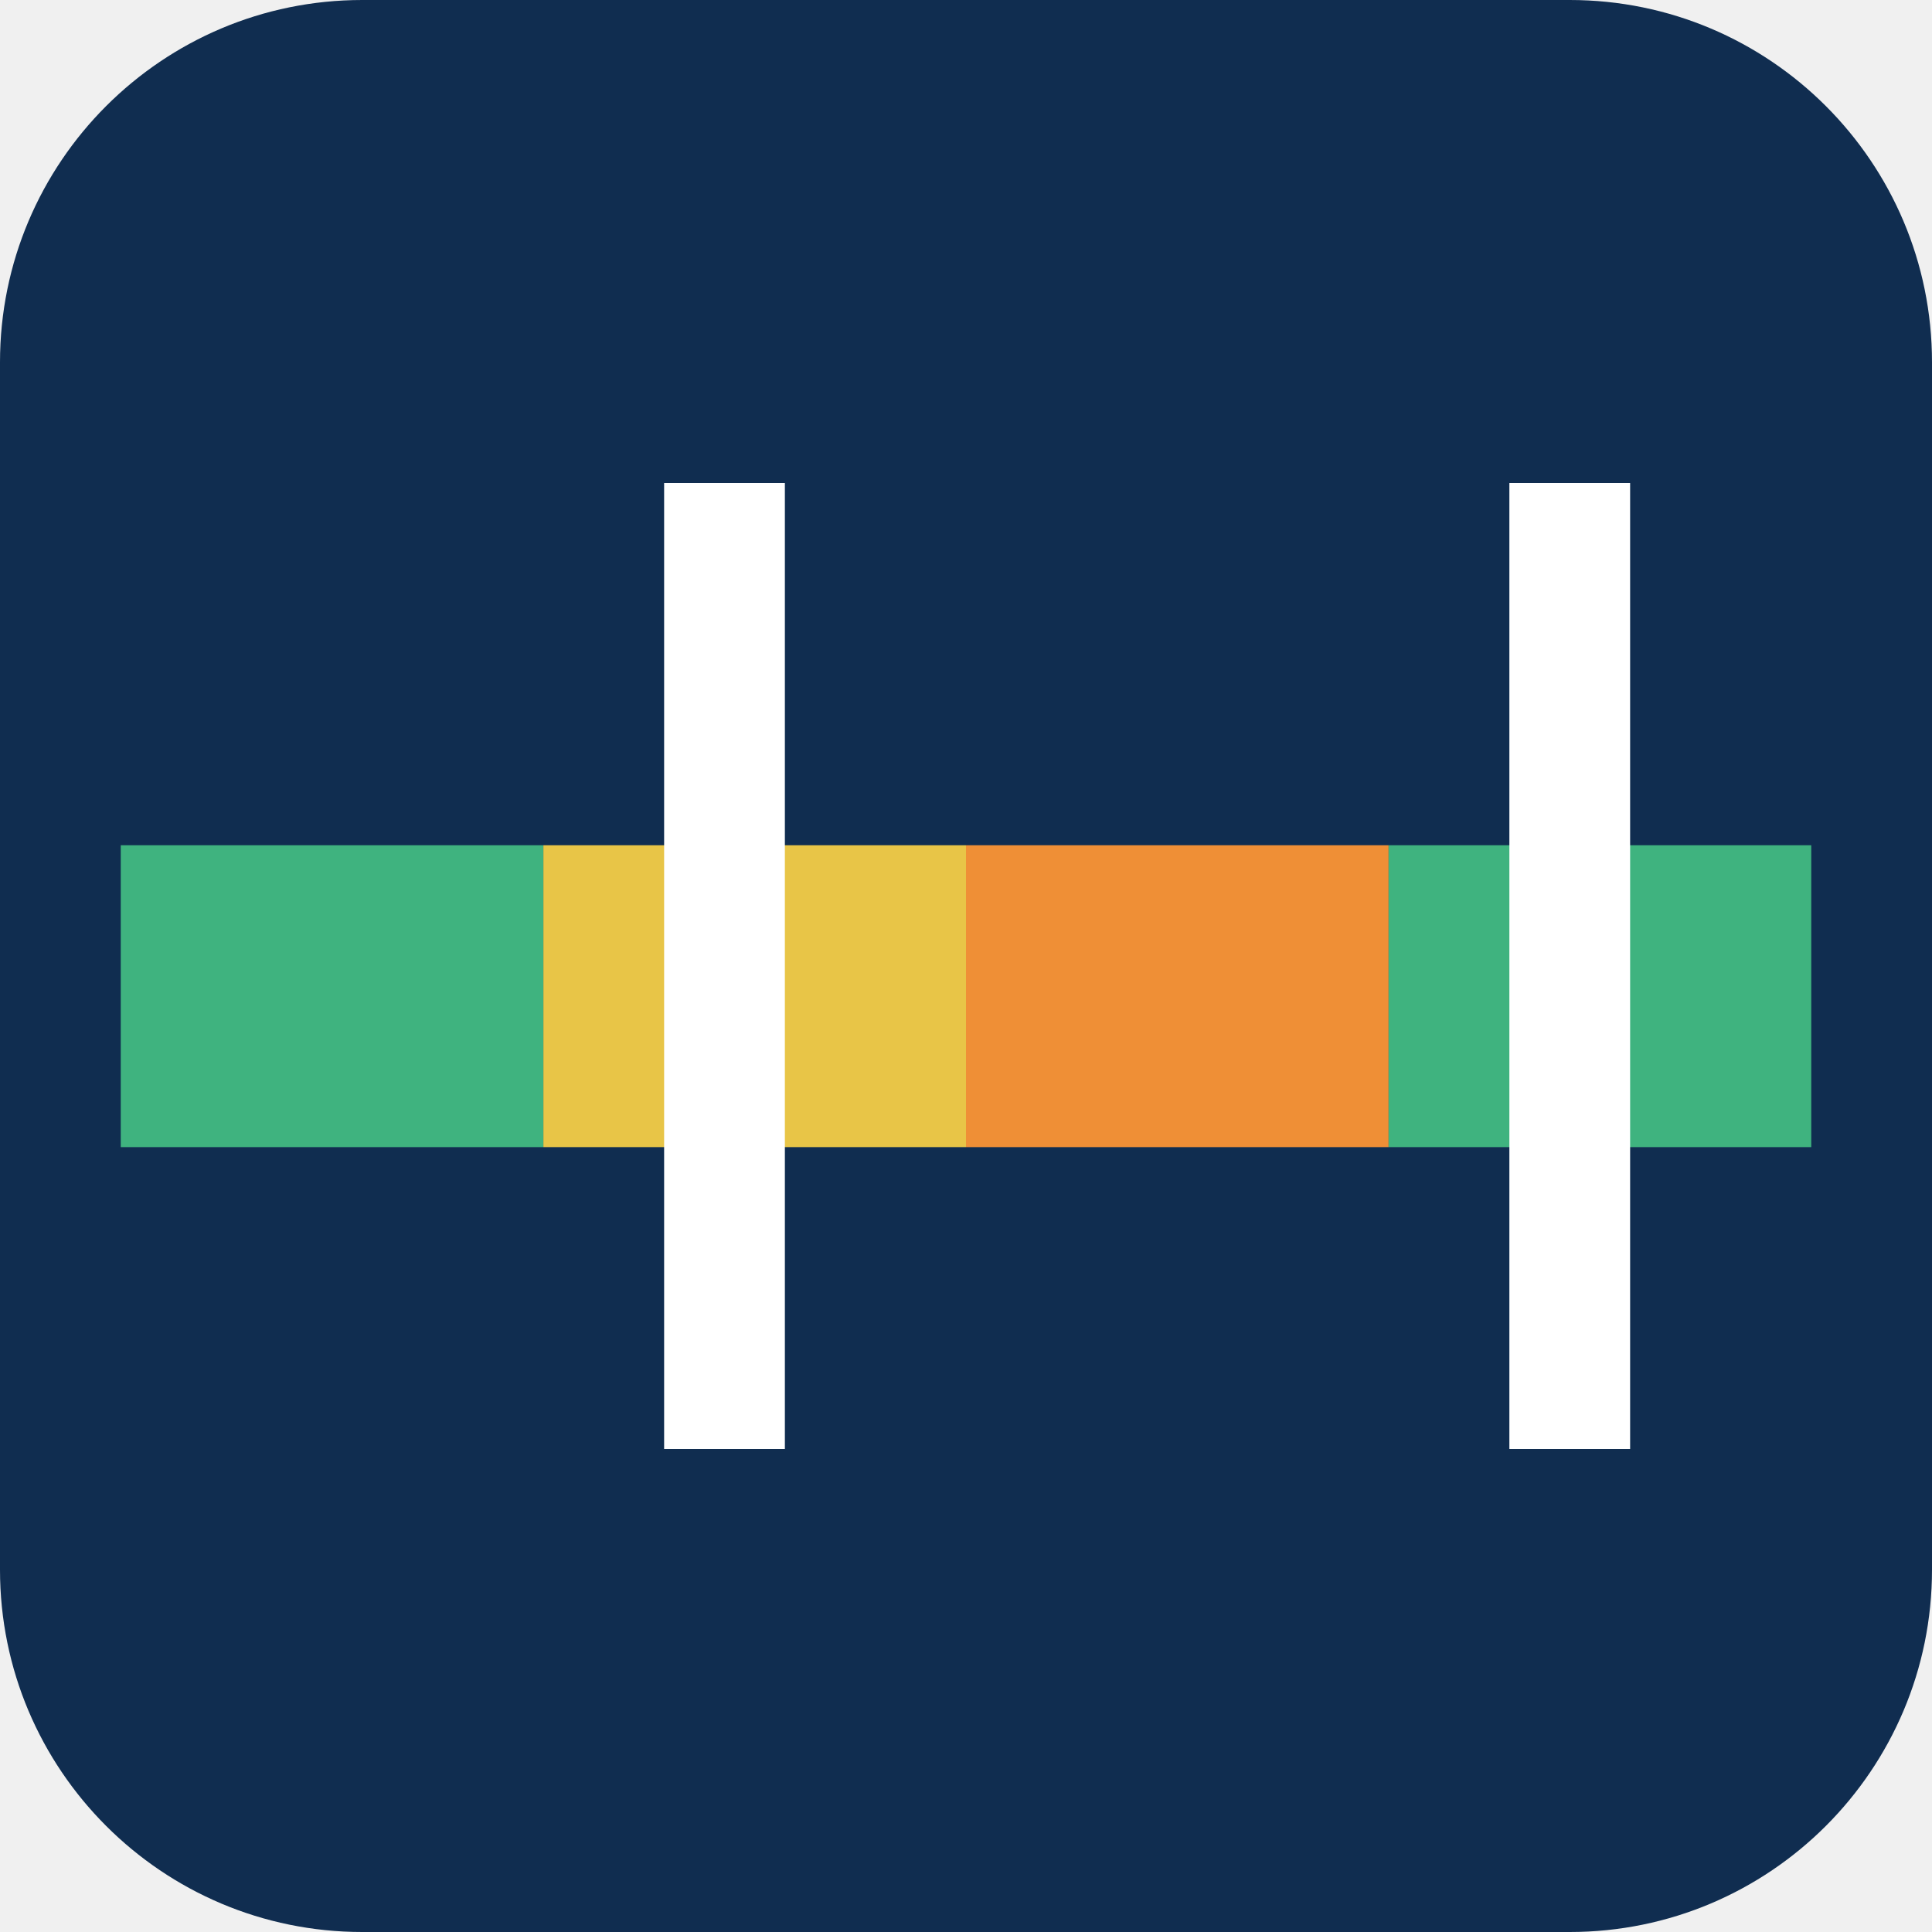
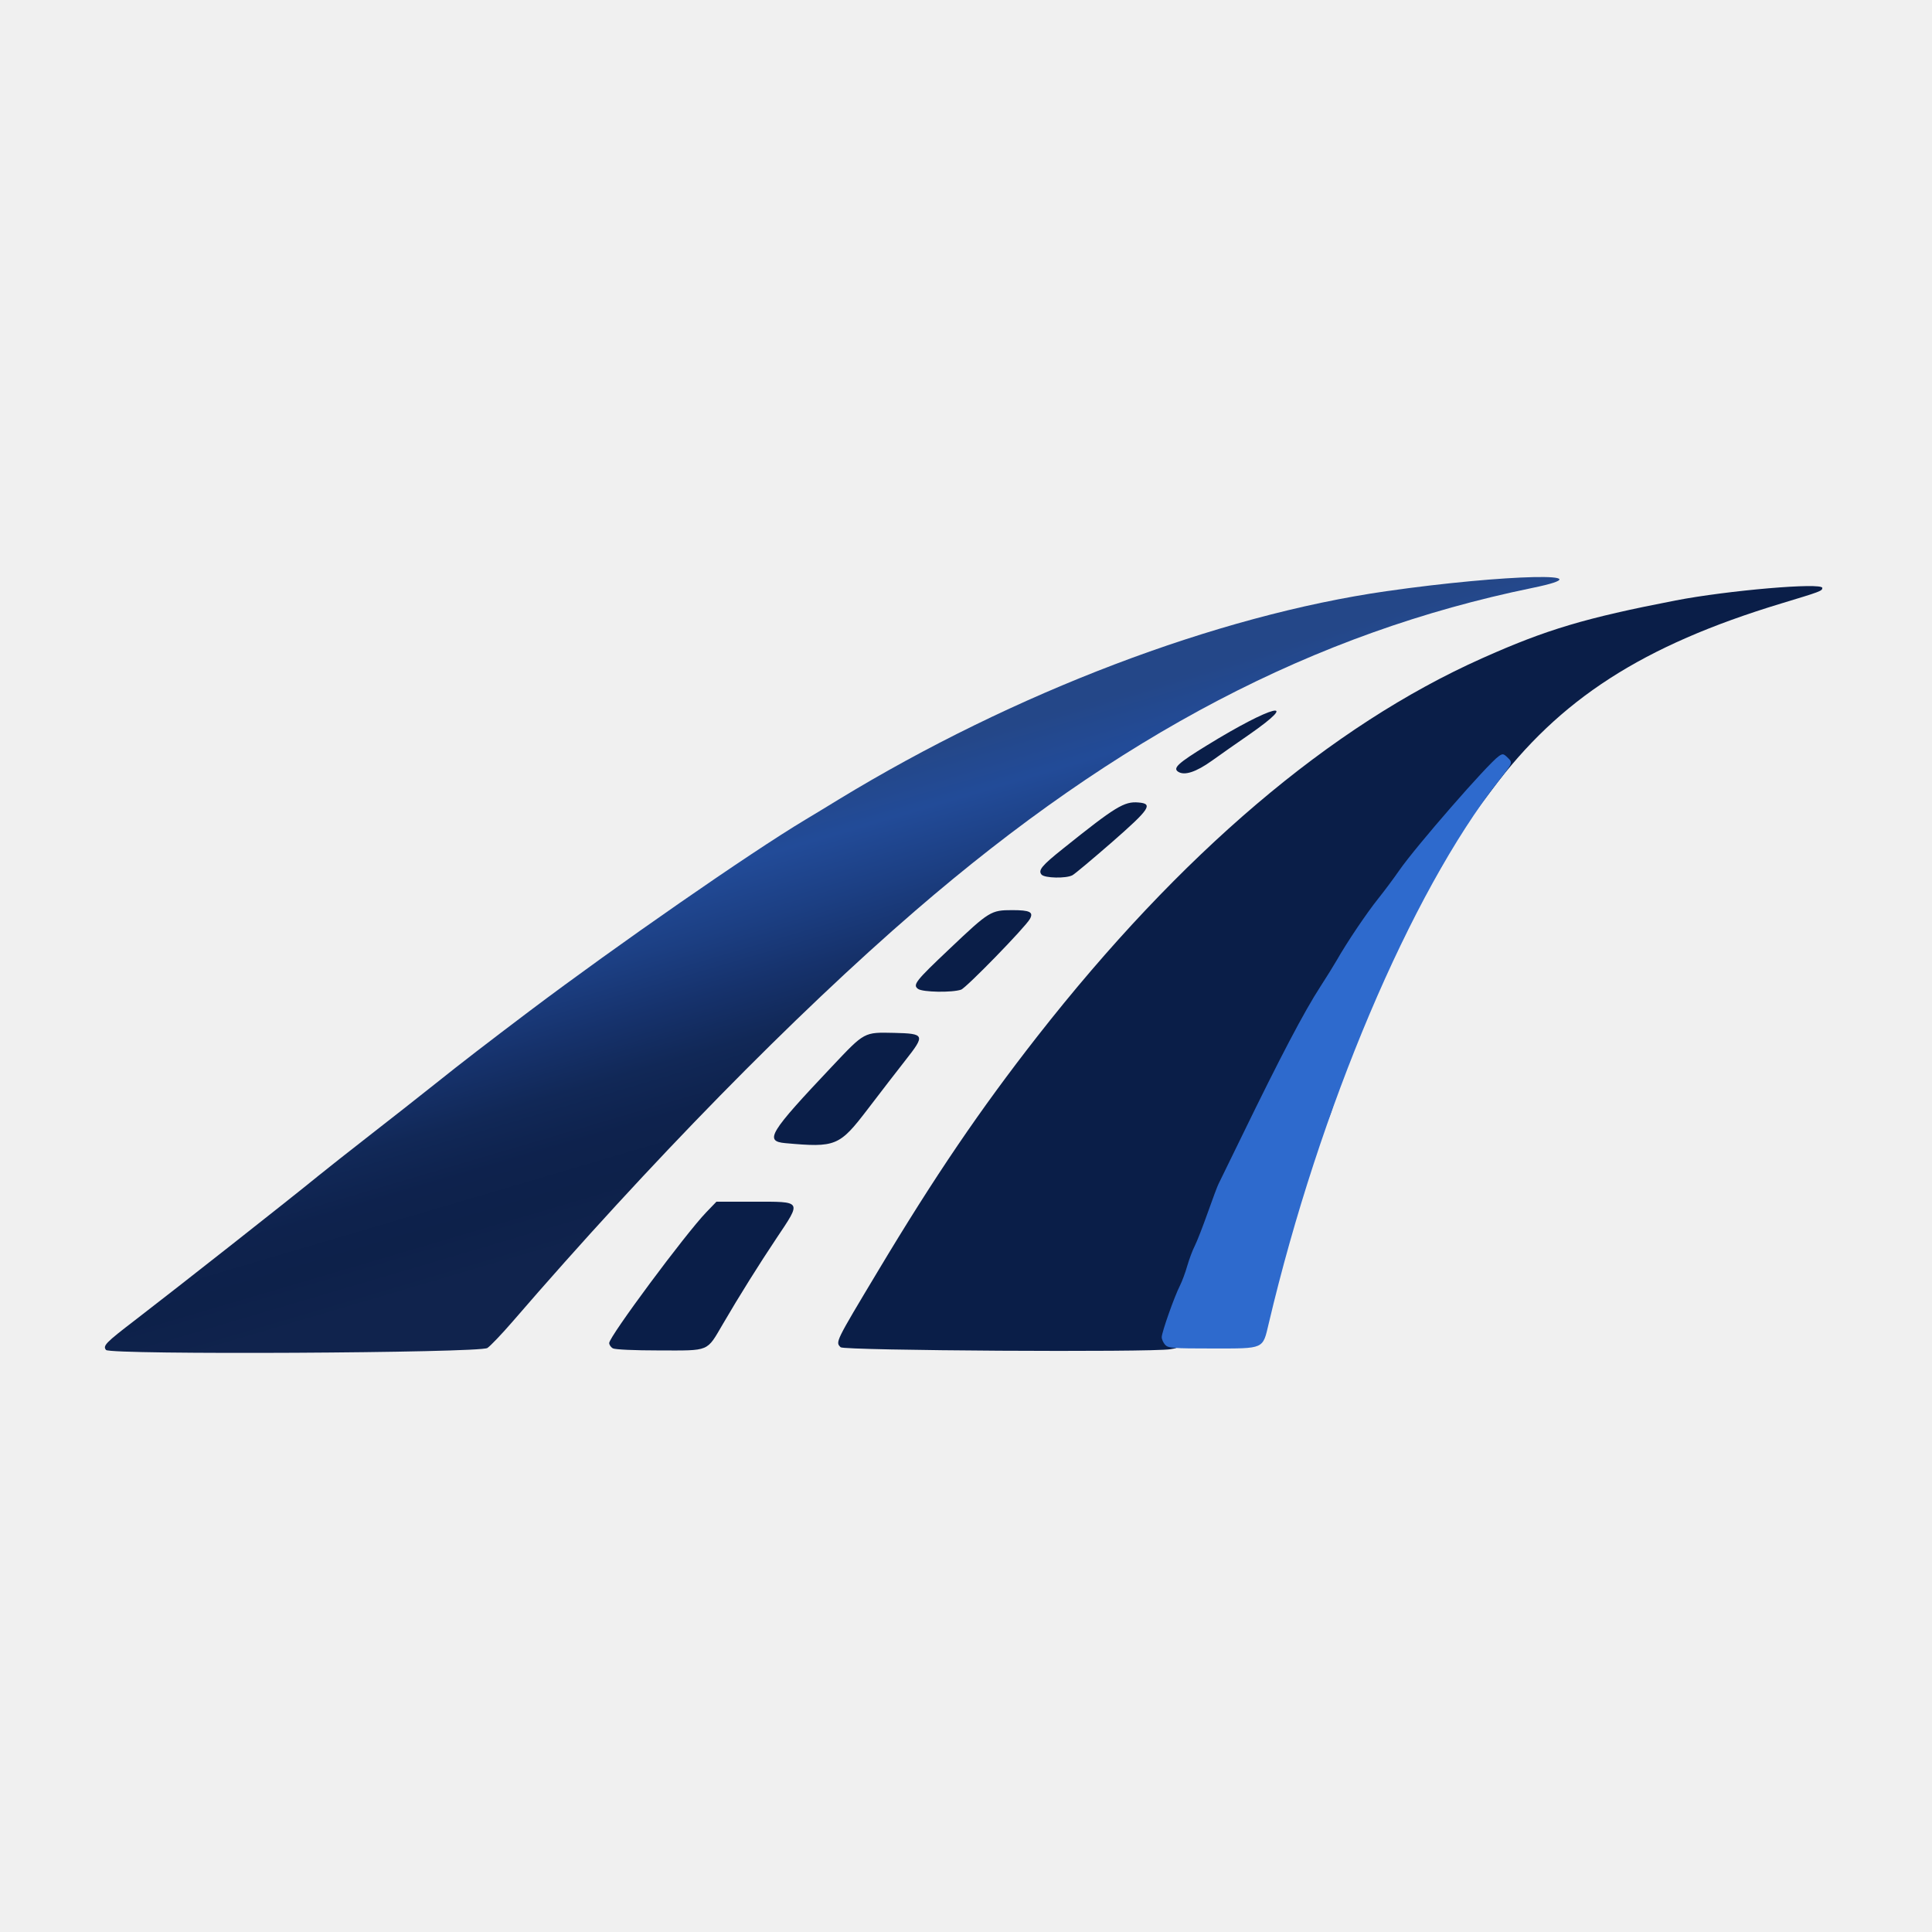
- <svg xmlns="http://www.w3.org/2000/svg" viewBox="0 0 32 32">
-   <rect width="32" height="32" rx="6" fill="#102d50" />
-   <rect x="2" y="14" width="7" height="5" fill="#3fb37f" />
-   <rect x="9" y="14" width="7" height="5" fill="#e8c547" />
-   <rect x="16" y="14" width="7" height="5" fill="#ef8f36" />
-   <rect x="23" y="14" width="7" height="5" fill="#3fb37f" />
-   <path d="M12 8v16M26 8v16" stroke="#fff" stroke-width="2" />
+ <svg xmlns="http://www.w3.org/2000/svg" viewBox="-10.2 -68.1 236.9 236.9" role="img" aria-label="iScale">
+   <defs>
+     <linearGradient id="a" gradientUnits="userSpaceOnUse" x1="80.5" y1="85.2" x2="64.7" y2="31.7">
+       <stop offset="0" stop-color="#10234D" />
+       <stop offset="0.106" stop-color="#10234D" />
+       <stop offset="0.225" stop-color="#0D214A" />
+       <stop offset="0.328" stop-color="#0E224D" />
+       <stop offset="0.44" stop-color="#112857" />
+       <stop offset="0.559" stop-color="#16326C" />
+       <stop offset="0.686" stop-color="#1C3F83" />
+       <stop offset="0.819" stop-color="#224B98" />
+       <stop offset="0.939" stop-color="#244788" />
+       <stop offset="1" stop-color="#244788" />
+     </linearGradient>
+   </defs>
+   <path fill="url(#a)" d="M2.80 97.43C2.38 96.92 2.75 96.54 6.38 93.76C11.74 89.64 25.32 78.95 28.87 76.05C29.83 75.27 32.64 73.05 35.12 71.12C37.60 69.19 41.26 66.32 43.25 64.73C46.41 62.20 49.64 59.72 54.75 55.86C65.45 47.80 81.70 36.52 88.50 32.44C89.53 31.82 91.39 30.70 92.62 29.94C114.18 16.81 138.98 7.38 159.80 4.39C174.38 2.30 187.32 2.01 177.70 3.99C150.97 9.48 126.94 22.06 102 43.60C87.23 56.35 69.48 74.46 52.68 93.92C51.33 95.48 49.93 96.95 49.56 97.19C48.62 97.81 3.31 98.05 2.80 97.43Z" />
+   <path fill="#0A1E48" d="M64.94 97.23C64.70 97.09 64.50 96.80 64.50 96.58C64.50 95.79 73.85 83.20 76.39 80.56L77.65 79.25L82.19 79.25C88.22 79.25 88.12 79.08 85 83.75C82.92 86.86 80.40 90.88 78.44 94.25C76.42 97.69 76.89 97.50 70.67 97.49C67.54 97.49 65.20 97.38 64.94 97.23ZM92.88 97.10C92.23 96.45 92.19 96.54 97.46 87.75C104.42 76.13 109.99 67.94 116.98 59C134.53 36.58 152.97 20.90 171.55 12.61C179.42 9.09 184.20 7.67 195.25 5.53C201.66 4.29 213.25 3.30 213.25 3.99C213.25 4.36 213.03 4.44 208.20 5.90C191.21 11.05 181.03 17.61 172.75 28.73C171.86 29.93 170.86 31.24 170.54 31.64L169.96 32.38L170.39 31.62C170.63 31.21 171.52 29.92 172.37 28.75C174.57 25.73 174.99 24.73 173.87 25.16C173.06 25.47 164.22 35.61 162.13 38.62C161.46 39.59 160.29 41.16 159.52 42.12C158.12 43.87 155.72 47.43 154.44 49.68C154.06 50.34 153.17 51.77 152.45 52.88C150.47 55.93 147.51 61.57 142.87 71.12C141.40 74.15 140.09 76.83 139.96 77.08C139.83 77.32 139.24 78.91 138.64 80.60C138.04 82.29 137.33 84.12 137.06 84.65C136.78 85.19 136.37 86.30 136.13 87.12C135.90 87.94 135.49 89.04 135.22 89.55C134.40 91.17 132.96 95.46 133.04 96.05C133.09 96.36 133.38 96.74 133.70 96.90C134.24 97.17 134.23 97.19 133.32 97.34C130.91 97.74 93.30 97.51 92.88 97.10ZM86.08 72.07C83.50 71.83 84.12 70.82 91.81 62.68C95.85 58.40 95.72 58.47 99.44 58.55C103.21 58.64 103.27 58.80 100.83 61.90C99.89 63.09 97.83 65.77 96.24 67.85C92.72 72.46 92.31 72.63 86.08 72.07ZM152.52 69.36C152.49 68.98 153.29 66.70 153.40 66.82C153.46 66.87 153.28 67.52 153.02 68.27C152.75 69.02 152.53 69.50 152.52 69.36ZM102.37 53.16C101.69 52.66 102.05 52.20 106.25 48.23C111.11 43.62 111.31 43.50 113.92 43.50C116.09 43.50 116.56 43.74 116.08 44.59C115.50 45.62 108.29 53.02 107.65 53.25C106.55 53.63 102.94 53.57 102.37 53.16ZM161 48.41C161 48.14 162.49 45.25 162.63 45.25C162.70 45.25 162.40 45.95 161.97 46.81C161.16 48.44 161 48.70 161 48.41ZM117.51 39.14C117.07 38.61 117.54 38.04 120.16 35.95C126.60 30.79 127.65 30.15 129.40 30.30C131.24 30.45 130.80 31.10 126.10 35.21C123.74 37.26 121.59 39.07 121.30 39.22C120.52 39.64 117.88 39.58 117.51 39.14ZM166.20 38.38C166.48 37.83 166.90 37.15 167.12 36.88C167.35 36.60 167.22 36.94 166.85 37.62C166.01 39.16 165.50 39.75 166.20 38.38ZM134.25 26.52C133.60 26.08 134.25 25.47 137.77 23.31C145.83 18.34 149.54 17.42 142.88 22.04C141.50 22.99 139.50 24.39 138.43 25.16C136.45 26.58 135.02 27.04 134.25 26.52Z" />
+   <path fill="#2E6ACD" d="M132.66 96.79C132.44 96.54 132.25 96.12 132.25 95.86C132.25 95.27 133.81 90.85 134.48 89.55C134.74 89.03 135.15 87.94 135.38 87.12C135.62 86.30 136.03 85.19 136.31 84.65C136.58 84.12 137.29 82.29 137.89 80.60C138.49 78.91 139.08 77.32 139.21 77.08C139.34 76.83 140.65 74.15 142.12 71.12C146.76 61.57 149.72 55.93 151.70 52.88C152.42 51.77 153.31 50.34 153.69 49.68C154.97 47.43 157.37 43.87 158.77 42.12C159.54 41.16 160.71 39.59 161.38 38.62C163.41 35.69 172.23 25.57 173.57 24.63C174.07 24.28 174.16 24.30 174.71 24.84C175.30 25.44 175.30 25.44 173.56 27.66C162.78 41.41 151.58 67.86 145.37 94.19C144.62 97.36 144.88 97.25 138.52 97.25C133.56 97.25 133.04 97.21 132.66 96.79Z" />
</svg>
